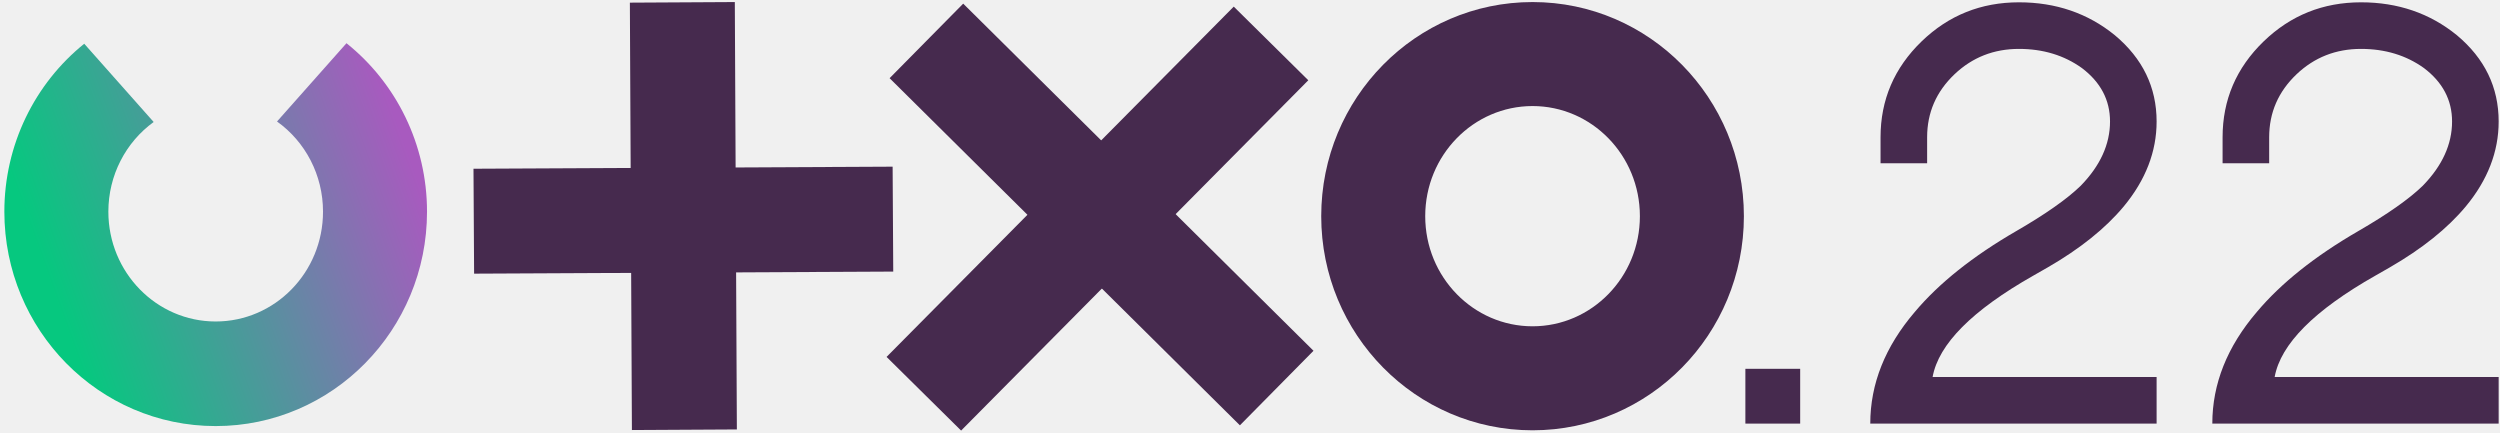
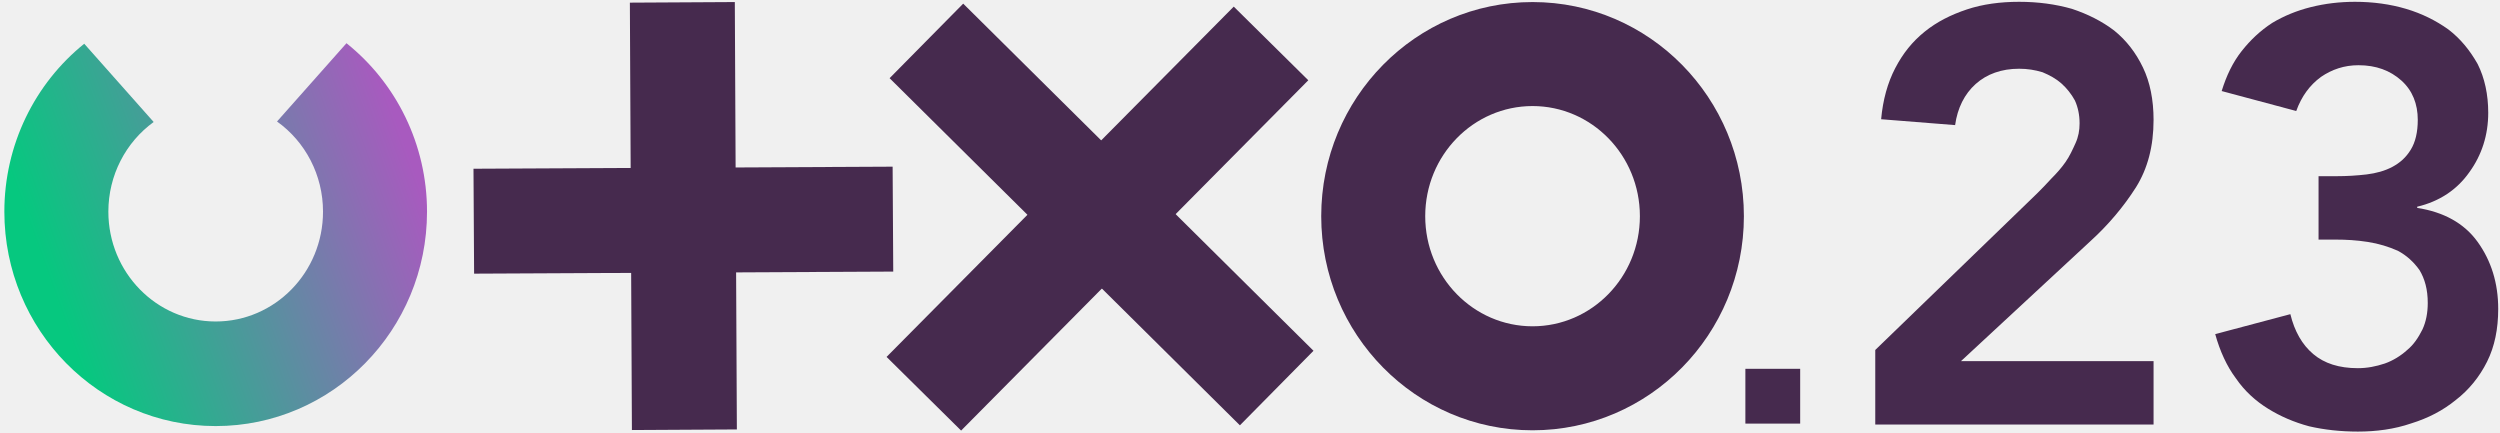
<svg xmlns="http://www.w3.org/2000/svg" viewBox="0 0 405 70" version="1.1" id="svg167">
  <defs id="defs171" />
  <g id="g10">
    <g id="g14" style="fill:#462a4e;fill-opacity:1">
      <path id="path16" fill="#ffffff" stroke="none" d="m 119.041,0.333 0.331,69.237 -17.004,0.096 -0.329,-69.237 z" style="fill:#462a4e;fill-opacity:1" />
    </g>
    <g id="g18" style="fill:#462a4e;fill-opacity:1">
      <path id="path20" fill="#ffffff" stroke="none" d="m 144.606,27 0.099,16.997 -67.9,0.336 -0.1,-16.997 z" style="fill:#462a4e;fill-opacity:1" />
    </g>
    <g id="g22" style="fill:#462a4e;fill-opacity:1">
      <path id="path24" fill="#ffffff" stroke="none" d="M 211.944,13.004 155.7,69.753 143.624,57.821 199.868,1.072 Z" style="fill:#462a4e;fill-opacity:1" />
    </g>
    <g id="g26" style="fill:#462a4e;fill-opacity:1">
      <path id="path28" fill="#ffffff" stroke="none" d="M 212.787,56.826 200.863,68.902 144.115,12.666 156.038,0.59 Z" style="fill:#462a4e;fill-opacity:1" />
    </g>
    <g id="g30" style="fill:#462a4e;fill-opacity:1">
      <g id="g32" style="fill:#462a4e;fill-opacity:1">
        <g id="g38" style="fill:#462a4e;fill-opacity:1">
          <path id="path40" fill="#ffffff" stroke="none" d="m 248.274,17.181 c 9.569,0 17.388,7.955 17.388,17.84 0,9.884 -7.819,17.839 -17.388,17.839 -9.569,0 -17.388,-7.955 -17.388,-17.839 0,-9.885 7.819,-17.84 17.388,-17.84 m 0,-16.848 c -18.941,0 -34.236,15.563 -34.236,34.688 0,19.124 15.295,34.687 34.236,34.687 18.941,0 34.236,-15.563 34.236,-34.687 0,-19.125 -15.295,-34.688 -34.236,-34.688" style="fill:#462a4e;fill-opacity:1" />
        </g>
      </g>
    </g>
    <g id="g42">
      <g id="g44">
        <g id="g50">
          <g id="g52">
            <linearGradient id="linearGradient1" x1="7.782" y1="45.101" x2="65.976" y2="24.057" gradientUnits="userSpaceOnUse">
              <stop offset="1e-05" stop-color="#06C87F" stop-opacity="1" id="stop146" />
              <stop offset="1" stop-color="#A85ABF" stop-opacity="1" id="stop148" />
            </linearGradient>
            <path id="path60" fill="url(#linearGradient1)" stroke="none" d="m 44.877,19.683 c 4.588,3.272 7.451,8.668 7.451,14.605 v 0 c 0,9.849 -7.807,17.793 -17.387,17.793 v 0 c -9.58,0 -17.387,-7.944 -17.387,-17.793 v 0 c 0,-5.889 2.817,-11.245 7.339,-14.524 v 0 L 13.645,7.085 C 5.619,13.555 0.705,23.48 0.705,34.288 v 0 c 0,19.163 15.305,34.736 34.236,34.736 v 0 c 18.929,0 34.236,-15.573 34.236,-34.736 v 0 C 69.177,23.433 64.22,13.468 56.129,7 v 0 z" />
          </g>
        </g>
      </g>
    </g>
    <g id="g62" style="fill:#462a4e;fill-opacity:1">
      <g id="g64" style="fill:#462a4e;fill-opacity:1">
        <path id="path70" fill="#ffffff" stroke="none" d="m 282.752,59.747 h 8.877 v 8.877 h -8.877 z" style="fill:#462a4e;fill-opacity:1" />
-         <g id="g72" style="fill:#462a4e;fill-opacity:1">
-           <path id="path74" fill="#ffffff" stroke="none" d="m 302.984,68.624 c 0,-6.436 2.404,-12.465 7.213,-18.088 3.92,-4.661 9.395,-9.025 16.424,-13.095 4.733,-2.736 8.212,-5.179 10.432,-7.324 3.18,-3.255 4.771,-6.732 4.771,-10.432 0,-3.477 -1.517,-6.361 -4.549,-8.656 -2.885,-2.071 -6.289,-3.107 -10.209,-3.107 -4.069,0 -7.547,1.369 -10.432,4.105 -2.959,2.813 -4.439,6.215 -4.439,10.209 v 4.217 h -7.547 v -4.217 c 0,-6.064 2.22,-11.244 6.659,-15.536 4.365,-4.216 9.616,-6.325 15.759,-6.325 5.992,0 11.169,1.776 15.536,5.327 4.512,3.773 6.769,8.435 6.769,13.983 0,4.883 -1.776,9.471 -5.327,13.761 -2.96,3.551 -7.067,6.843 -12.317,9.875 l -2.331,1.332 c -9.916,5.624 -15.353,11.099 -16.315,16.425 h 36.289 v 7.545 z" style="fill:#462a4e;fill-opacity:1" />
-         </g>
-         <g id="g76" style="fill:#462a4e;fill-opacity:1">
-           <path id="path78" fill="#ffffff" stroke="none" d="m 358.395,68.624 c 0,-6.436 2.404,-12.465 7.213,-18.088 3.92,-4.661 9.395,-9.025 16.424,-13.095 4.733,-2.736 8.212,-5.179 10.432,-7.324 3.18,-3.255 4.771,-6.732 4.771,-10.432 0,-3.477 -1.519,-6.361 -4.549,-8.656 -2.885,-2.071 -6.289,-3.107 -10.209,-3.107 -4.069,0 -7.547,1.369 -10.432,4.105 -2.959,2.813 -4.439,6.215 -4.439,10.209 v 4.217 h -7.547 v -4.217 c 0,-6.064 2.22,-11.244 6.659,-15.536 4.365,-4.216 9.616,-6.325 15.759,-6.325 5.992,0 11.169,1.776 15.535,5.327 4.513,3.773 6.771,8.435 6.771,13.983 0,4.883 -1.776,9.471 -5.328,13.761 -2.959,3.551 -7.065,6.843 -12.316,9.875 l -2.331,1.332 c -9.916,5.624 -15.353,11.099 -16.315,16.425 h 36.289 v 7.545 z" style="fill:#462a4e;fill-opacity:1" />
+         <g transform="matrix(8.383,0,0,8.383,-2415.153,-296.001)" id="g5333" style="clip-rule:evenodd;fill-rule:evenodd;stroke-linejoin:round;stroke-miterlimit:2">
+           <g transform="matrix(11.3461,0,0,11.3461,323.671,43.5138)" id="g5327">
+             <path d="M 0.059,-0.127 0.334,-0.393 C 0.342,-0.401 0.35,-0.409 0.359,-0.419 0.368,-0.428 0.376,-0.437 0.383,-0.447 0.39,-0.457 0.395,-0.468 0.4,-0.479 0.405,-0.49 0.407,-0.501 0.407,-0.513 0.407,-0.528 0.404,-0.541 0.399,-0.552 0.393,-0.563 0.385,-0.573 0.376,-0.581 0.367,-0.589 0.356,-0.595 0.344,-0.6 0.331,-0.604 0.318,-0.606 0.304,-0.606 c -0.03,0 -0.055,0.009 -0.074,0.026 -0.019,0.017 -0.031,0.041 -0.035,0.07 L 0.069,-0.52 c 0.003,-0.033 0.011,-0.062 0.024,-0.087 0.013,-0.025 0.029,-0.045 0.05,-0.062 0.021,-0.017 0.045,-0.029 0.072,-0.038 0.027,-0.009 0.057,-0.013 0.089,-0.013 0.032,0 0.062,0.004 0.09,0.012 0.027,0.009 0.051,0.021 0.072,0.037 0.021,0.017 0.037,0.038 0.049,0.063 0.012,0.025 0.018,0.055 0.018,0.089 0,0.045 -0.01,0.083 -0.03,0.115 -0.021,0.033 -0.047,0.064 -0.079,0.093 L 0.205,-0.108 H 0.533 V 0 H 0.059 Z" style="fill:#462a4e;fill-rule:nonzero" id="path5325" />
+           </g>
+           <g transform="matrix(11.3461,0,0,11.3461,330.388,43.5138)" id="g5331">
+             <path d="m 0.222,-0.423 h 0.031 c 0.017,0 0.034,-0.001 0.051,-0.003 0.016,-0.002 0.031,-0.006 0.044,-0.013 0.013,-0.007 0.023,-0.016 0.031,-0.029 0.008,-0.013 0.012,-0.03 0.012,-0.051 0,-0.027 -0.009,-0.05 -0.028,-0.067 C 0.344,-0.603 0.32,-0.612 0.29,-0.612 c -0.024,0 -0.045,0.007 -0.064,0.02 -0.019,0.014 -0.033,0.033 -0.042,0.058 L 0.057,-0.568 c 0.008,-0.026 0.019,-0.049 0.034,-0.068 0.015,-0.019 0.032,-0.035 0.052,-0.048 0.02,-0.012 0.042,-0.021 0.066,-0.027 0.024,-0.006 0.049,-0.009 0.075,-0.009 0.031,0 0.06,0.004 0.087,0.012 0.027,0.008 0.051,0.02 0.072,0.035 0.021,0.016 0.037,0.036 0.05,0.059 0.012,0.024 0.018,0.052 0.018,0.083 0,0.038 -0.011,0.072 -0.032,0.101 -0.021,0.03 -0.051,0.05 -0.089,0.059 v 0.002 c 0.045,0.007 0.08,0.026 0.103,0.058 0.023,0.032 0.035,0.07 0.035,0.114 0,0.034 -0.006,0.064 -0.019,0.09 C 0.496,-0.081 0.478,-0.059 0.456,-0.042 0.434,-0.024 0.409,-0.011 0.38,-0.002 0.351,0.008 0.32,0.012 0.289,0.012 0.26,0.012 0.232,0.009 0.206,0.003 0.18,-0.004 0.157,-0.014 0.136,-0.027 0.115,-0.04 0.096,-0.057 0.081,-0.079 0.066,-0.099 0.054,-0.125 0.046,-0.154 l 0.128,-0.034 c 0.007,0.029 0.02,0.052 0.039,0.068 0.019,0.016 0.044,0.024 0.076,0.024 0.016,0 0.031,-0.003 0.046,-0.008 C 0.349,-0.109 0.362,-0.117 0.373,-0.127 0.384,-0.136 0.392,-0.148 0.399,-0.162 0.405,-0.175 0.408,-0.19 0.408,-0.207 0.408,-0.23 0.403,-0.248 0.394,-0.263 0.384,-0.277 0.372,-0.288 0.357,-0.296 0.341,-0.303 0.325,-0.308 0.306,-0.311 0.287,-0.314 0.269,-0.315 0.251,-0.315 H 0.222 Z" style="fill:#462a4e;fill-rule:nonzero" id="path5329" />
+           </g>
        </g>
      </g>
    </g>
  </g>
</svg>
